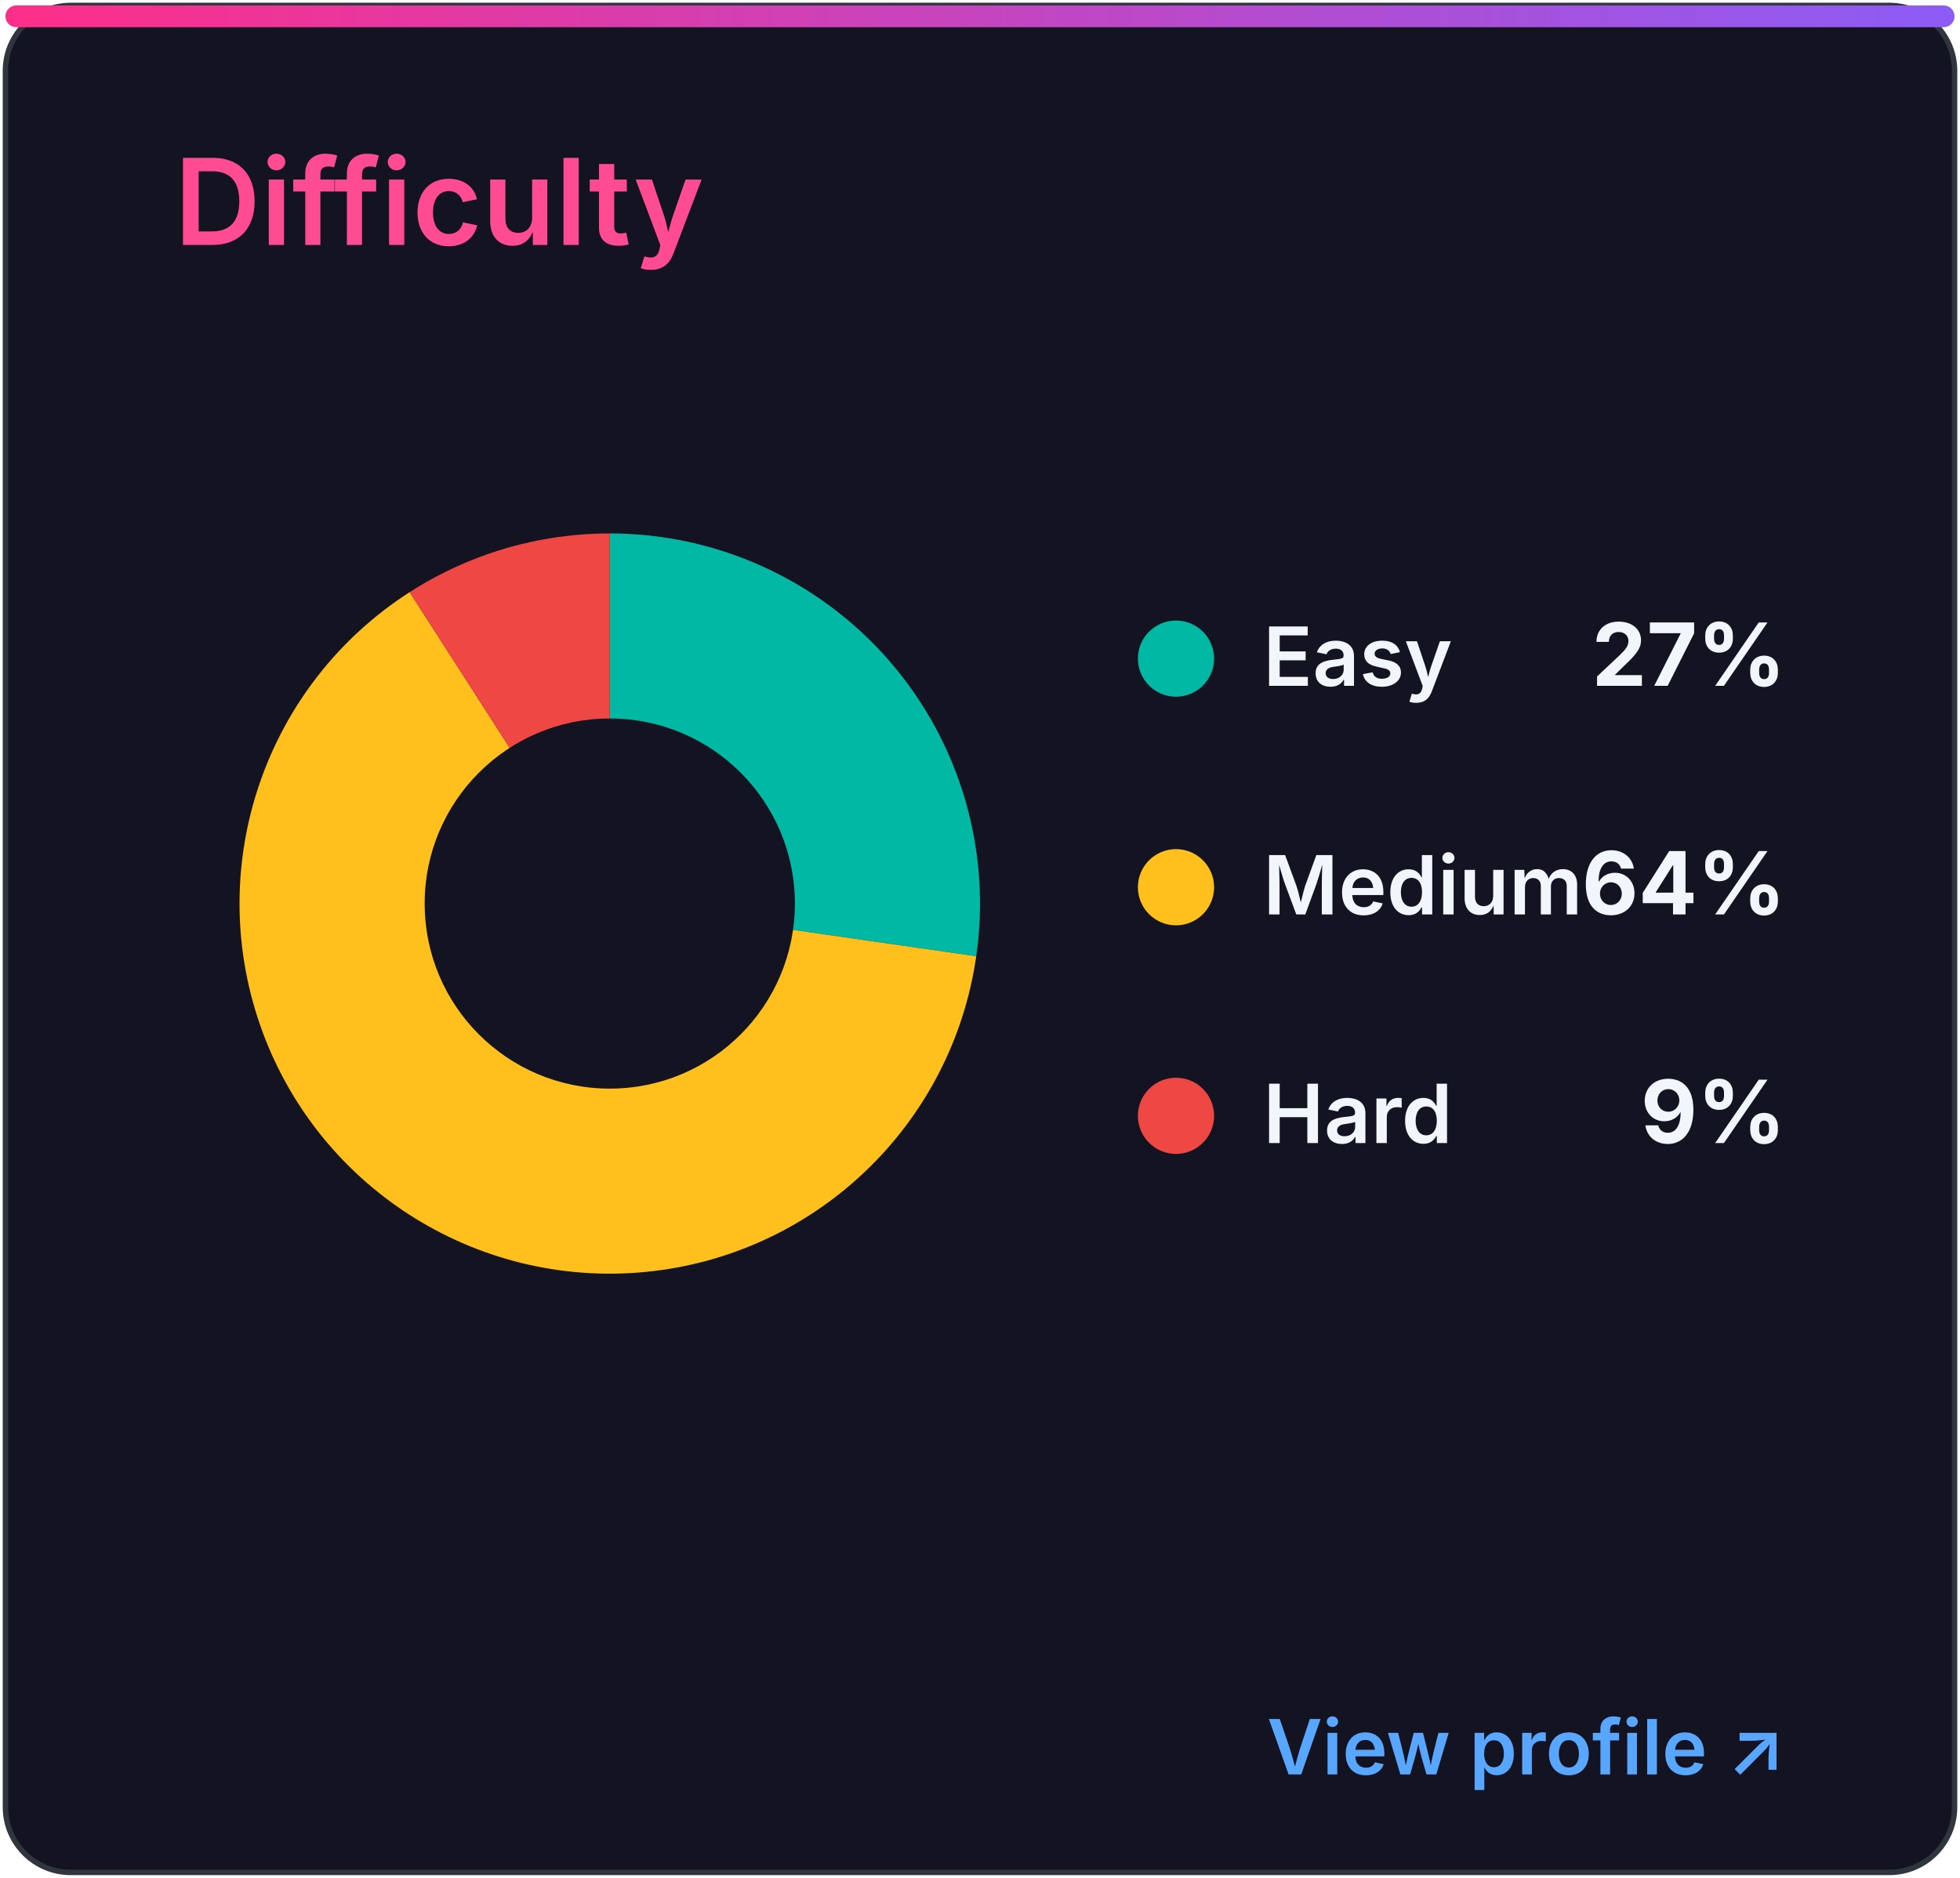
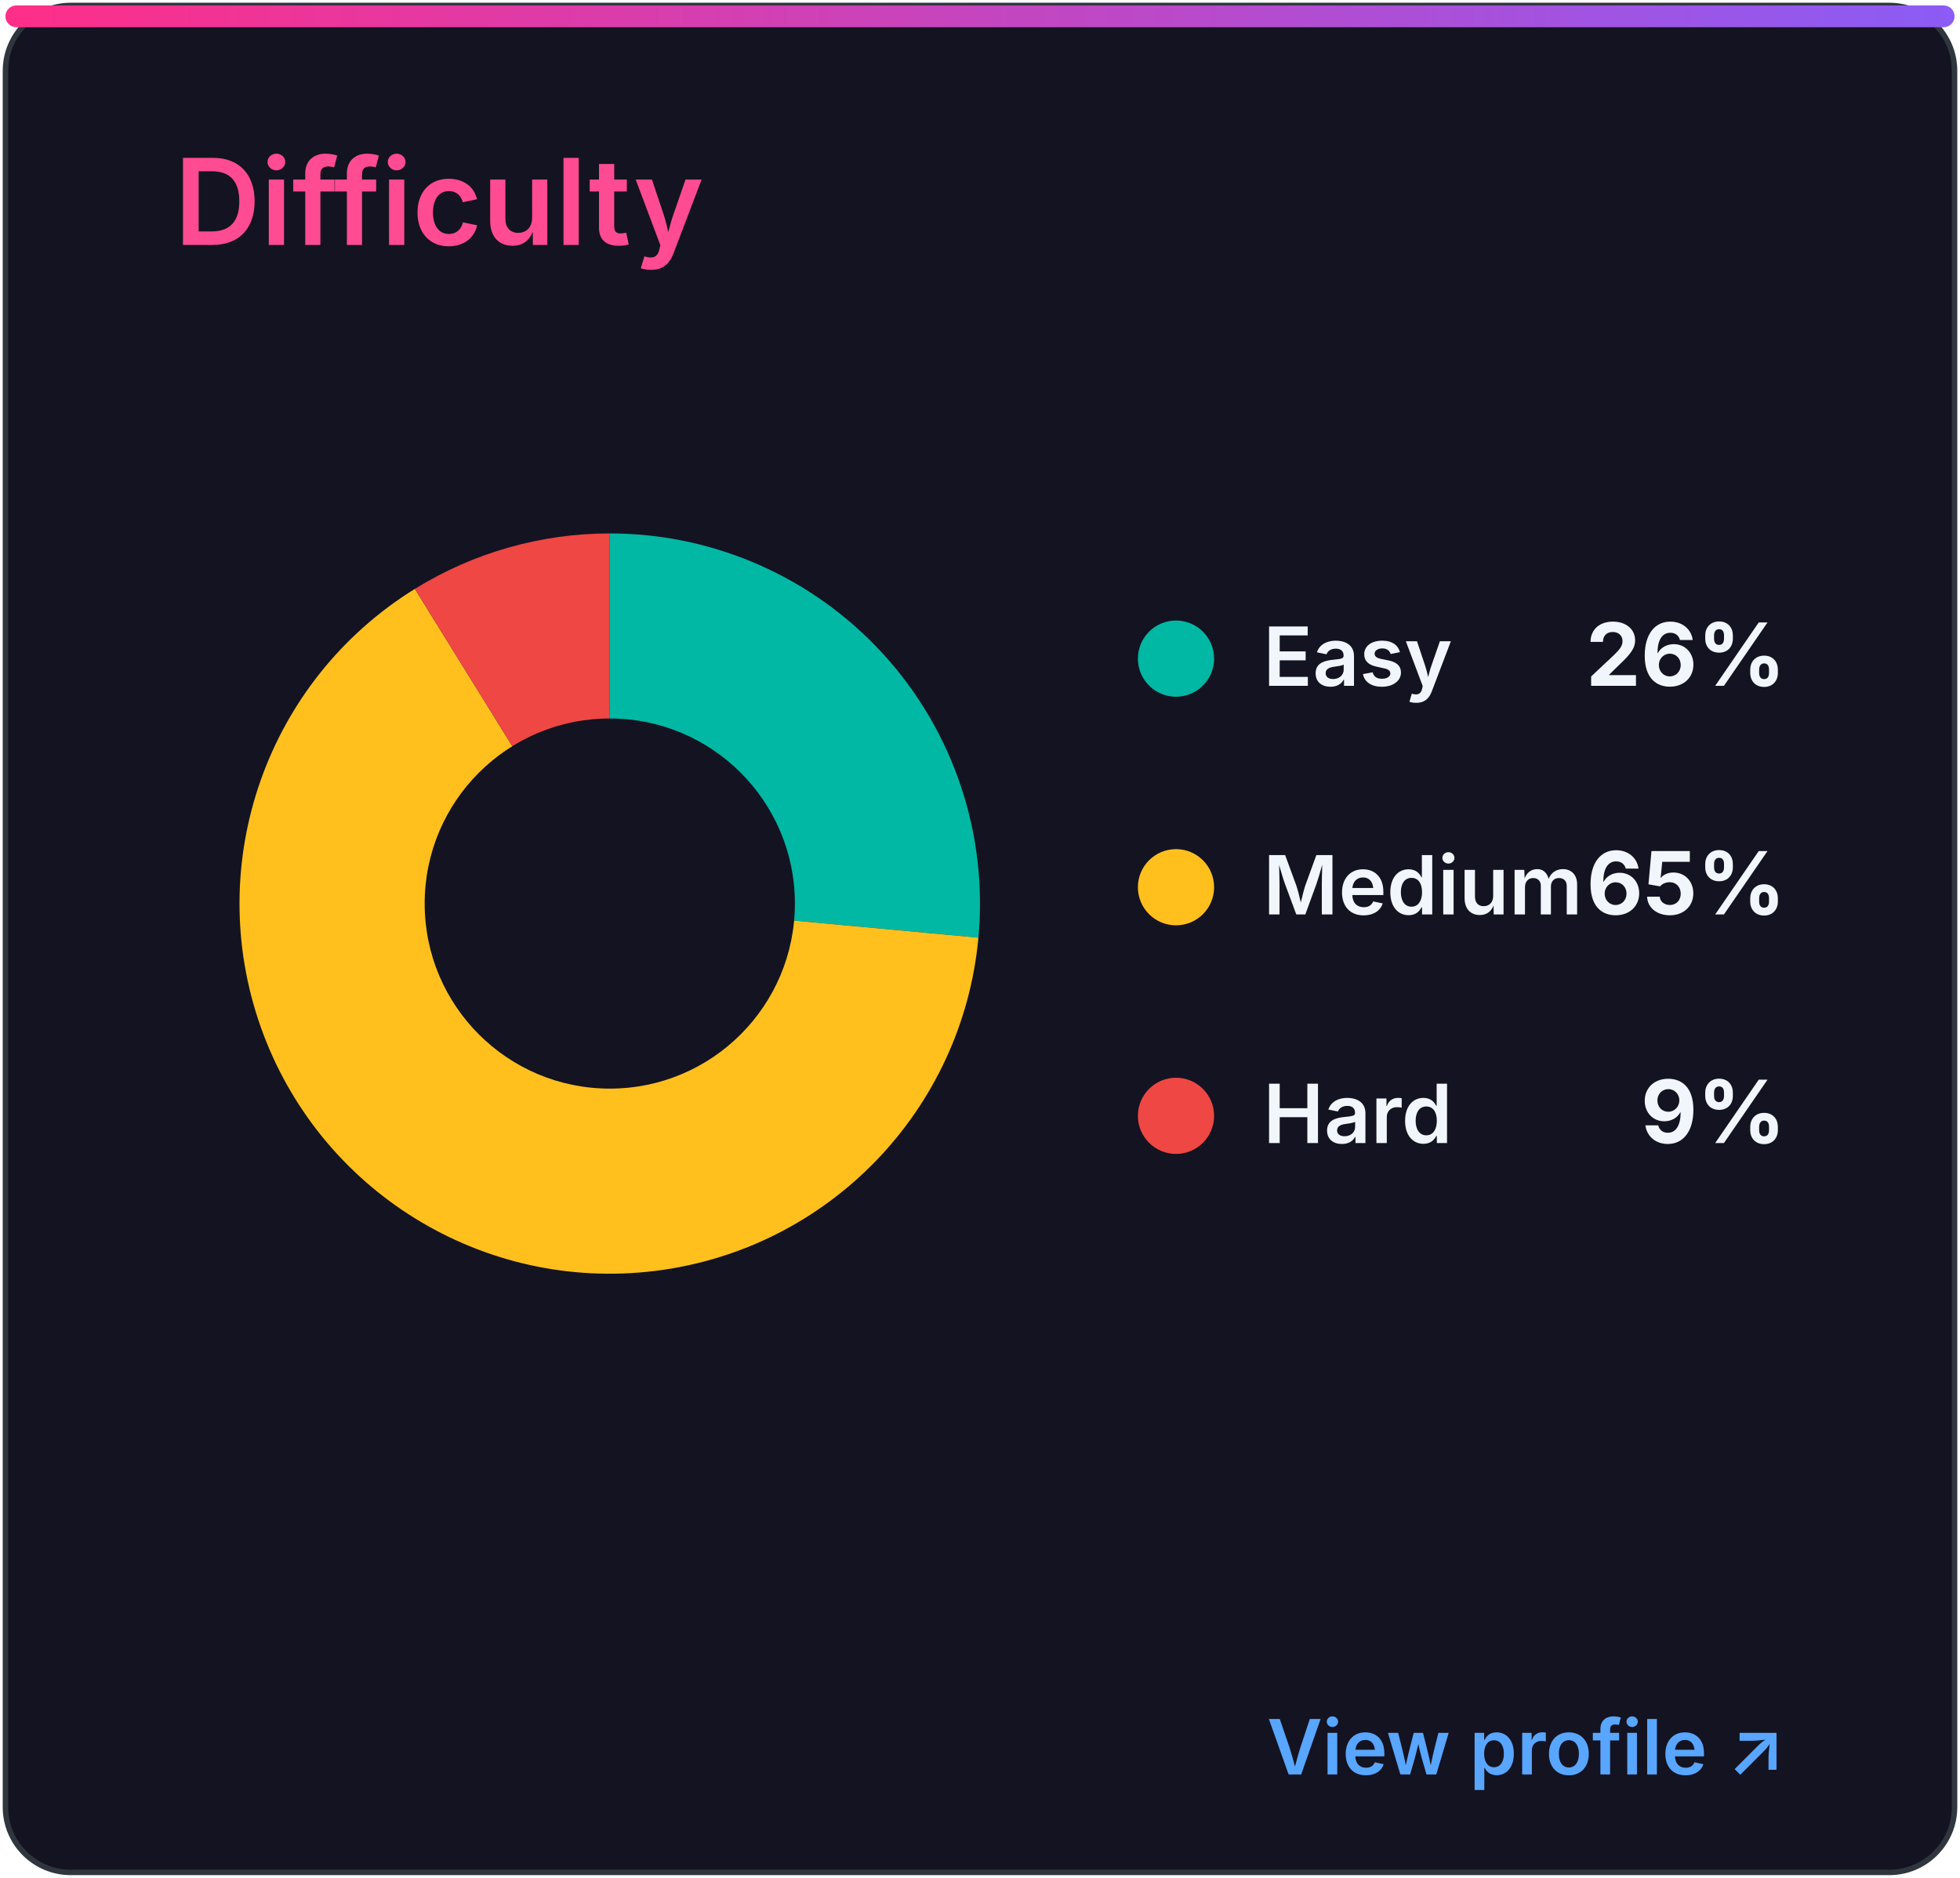
<svg xmlns="http://www.w3.org/2000/svg" width="360" height="345" viewBox="0 0 360 345" role="img" aria-labelledby="title desc">
  <defs>
    <linearGradient id="accent" x1="0" x2="1">
      <stop stop-color="#ff2e88" />
      <stop offset="1" stop-color="#8b5cf6" />
    </linearGradient>
    <clipPath id="bar">
      <rect x="32" y="82" width="296" height="8" rx="4" />
    </clipPath>
    <style>
.heading{font:600 22px -apple-system,BlinkMacSystemFont,'Segoe UI',sans-serif;fill:#ff4b91}
.eyebrow{font:600 10px -apple-system,BlinkMacSystemFont,'Segoe UI',sans-serif;letter-spacing:1.2px;fill:#8b949e}
.total{font:700 52px -apple-system,BlinkMacSystemFont,'Segoe UI',sans-serif;fill:#f0f6fc}
.metric{font:600 15px -apple-system,BlinkMacSystemFont,'Segoe UI',sans-serif;fill:#f0f6fc}
.count{font:700 16px -apple-system,BlinkMacSystemFont,'Segoe UI',sans-serif;fill:#f0f6fc}
.muted{font:500 13px -apple-system,BlinkMacSystemFont,'Segoe UI',sans-serif;fill:#8b949e}
.language{font:700 31px -apple-system,BlinkMacSystemFont,'Segoe UI',sans-serif;fill:#f0f6fc}
.link{font:600 14px -apple-system,BlinkMacSystemFont,'Segoe UI',sans-serif;fill:#58a6ff}
</style>
  </defs>
  <rect x="1" y="1" width="358" height="343" rx="12" fill="#141321" stroke="#30363d" />
  <rect x="1" y="1" width="358" height="4" rx="2" fill="url(#accent)" />
  <text x="32" y="45" class="heading">Difficulty</text>
-   <path d="M 112 166 L 112.00 98.00 A 68 68 0 0 1 179.31 175.68 Z" fill="#00b8a3" />
-   <path d="M 112 166 L 179.31 175.68 A 68 68 0 1 1 75.24 108.79 Z" fill="#ffc01e" />
-   <path d="M 112 166 L 75.24 108.79 A 68 68 0 0 1 112.00 98.00 Z" fill="#ef4743" />
+   <path d="M 112 166 L 112.00 98.00 A 68 68 0 0 1 179.71 172.27 Z" fill="#00b8a3" />
+   <path d="M 112 166 L 179.71 172.27 A 68 68 0 1 1 76.20 108.19 Z" fill="#ffc01e" />
+   <path d="M 112 166 L 76.20 108.19 A 68 68 0 0 1 112.00 98.00 Z" fill="#ef4743" />
  <circle cx="112" cy="166" r="34" fill="#141321" />
  <circle cx="216" cy="121" r="7" fill="#00b8a3" />
  <text x="232" y="126" class="metric">Easy</text>
-   <text x="328" y="126" class="count" text-anchor="end">27%</text>
+   <text x="328" y="126" class="count" text-anchor="end">26%</text>
  <circle cx="216" cy="163" r="7" fill="#ffc01e" />
  <text x="232" y="168" class="metric">Medium</text>
-   <text x="328" y="168" class="count" text-anchor="end">64%</text>
+   <text x="328" y="168" class="count" text-anchor="end">65%</text>
  <circle cx="216" cy="205" r="7" fill="#ef4743" />
  <text x="232" y="210" class="metric">Hard</text>
  <text x="328" y="210" class="count" text-anchor="end">9%</text>
  <text x="328" y="326" class="link" text-anchor="end">View profile ↗</text>
</svg>
